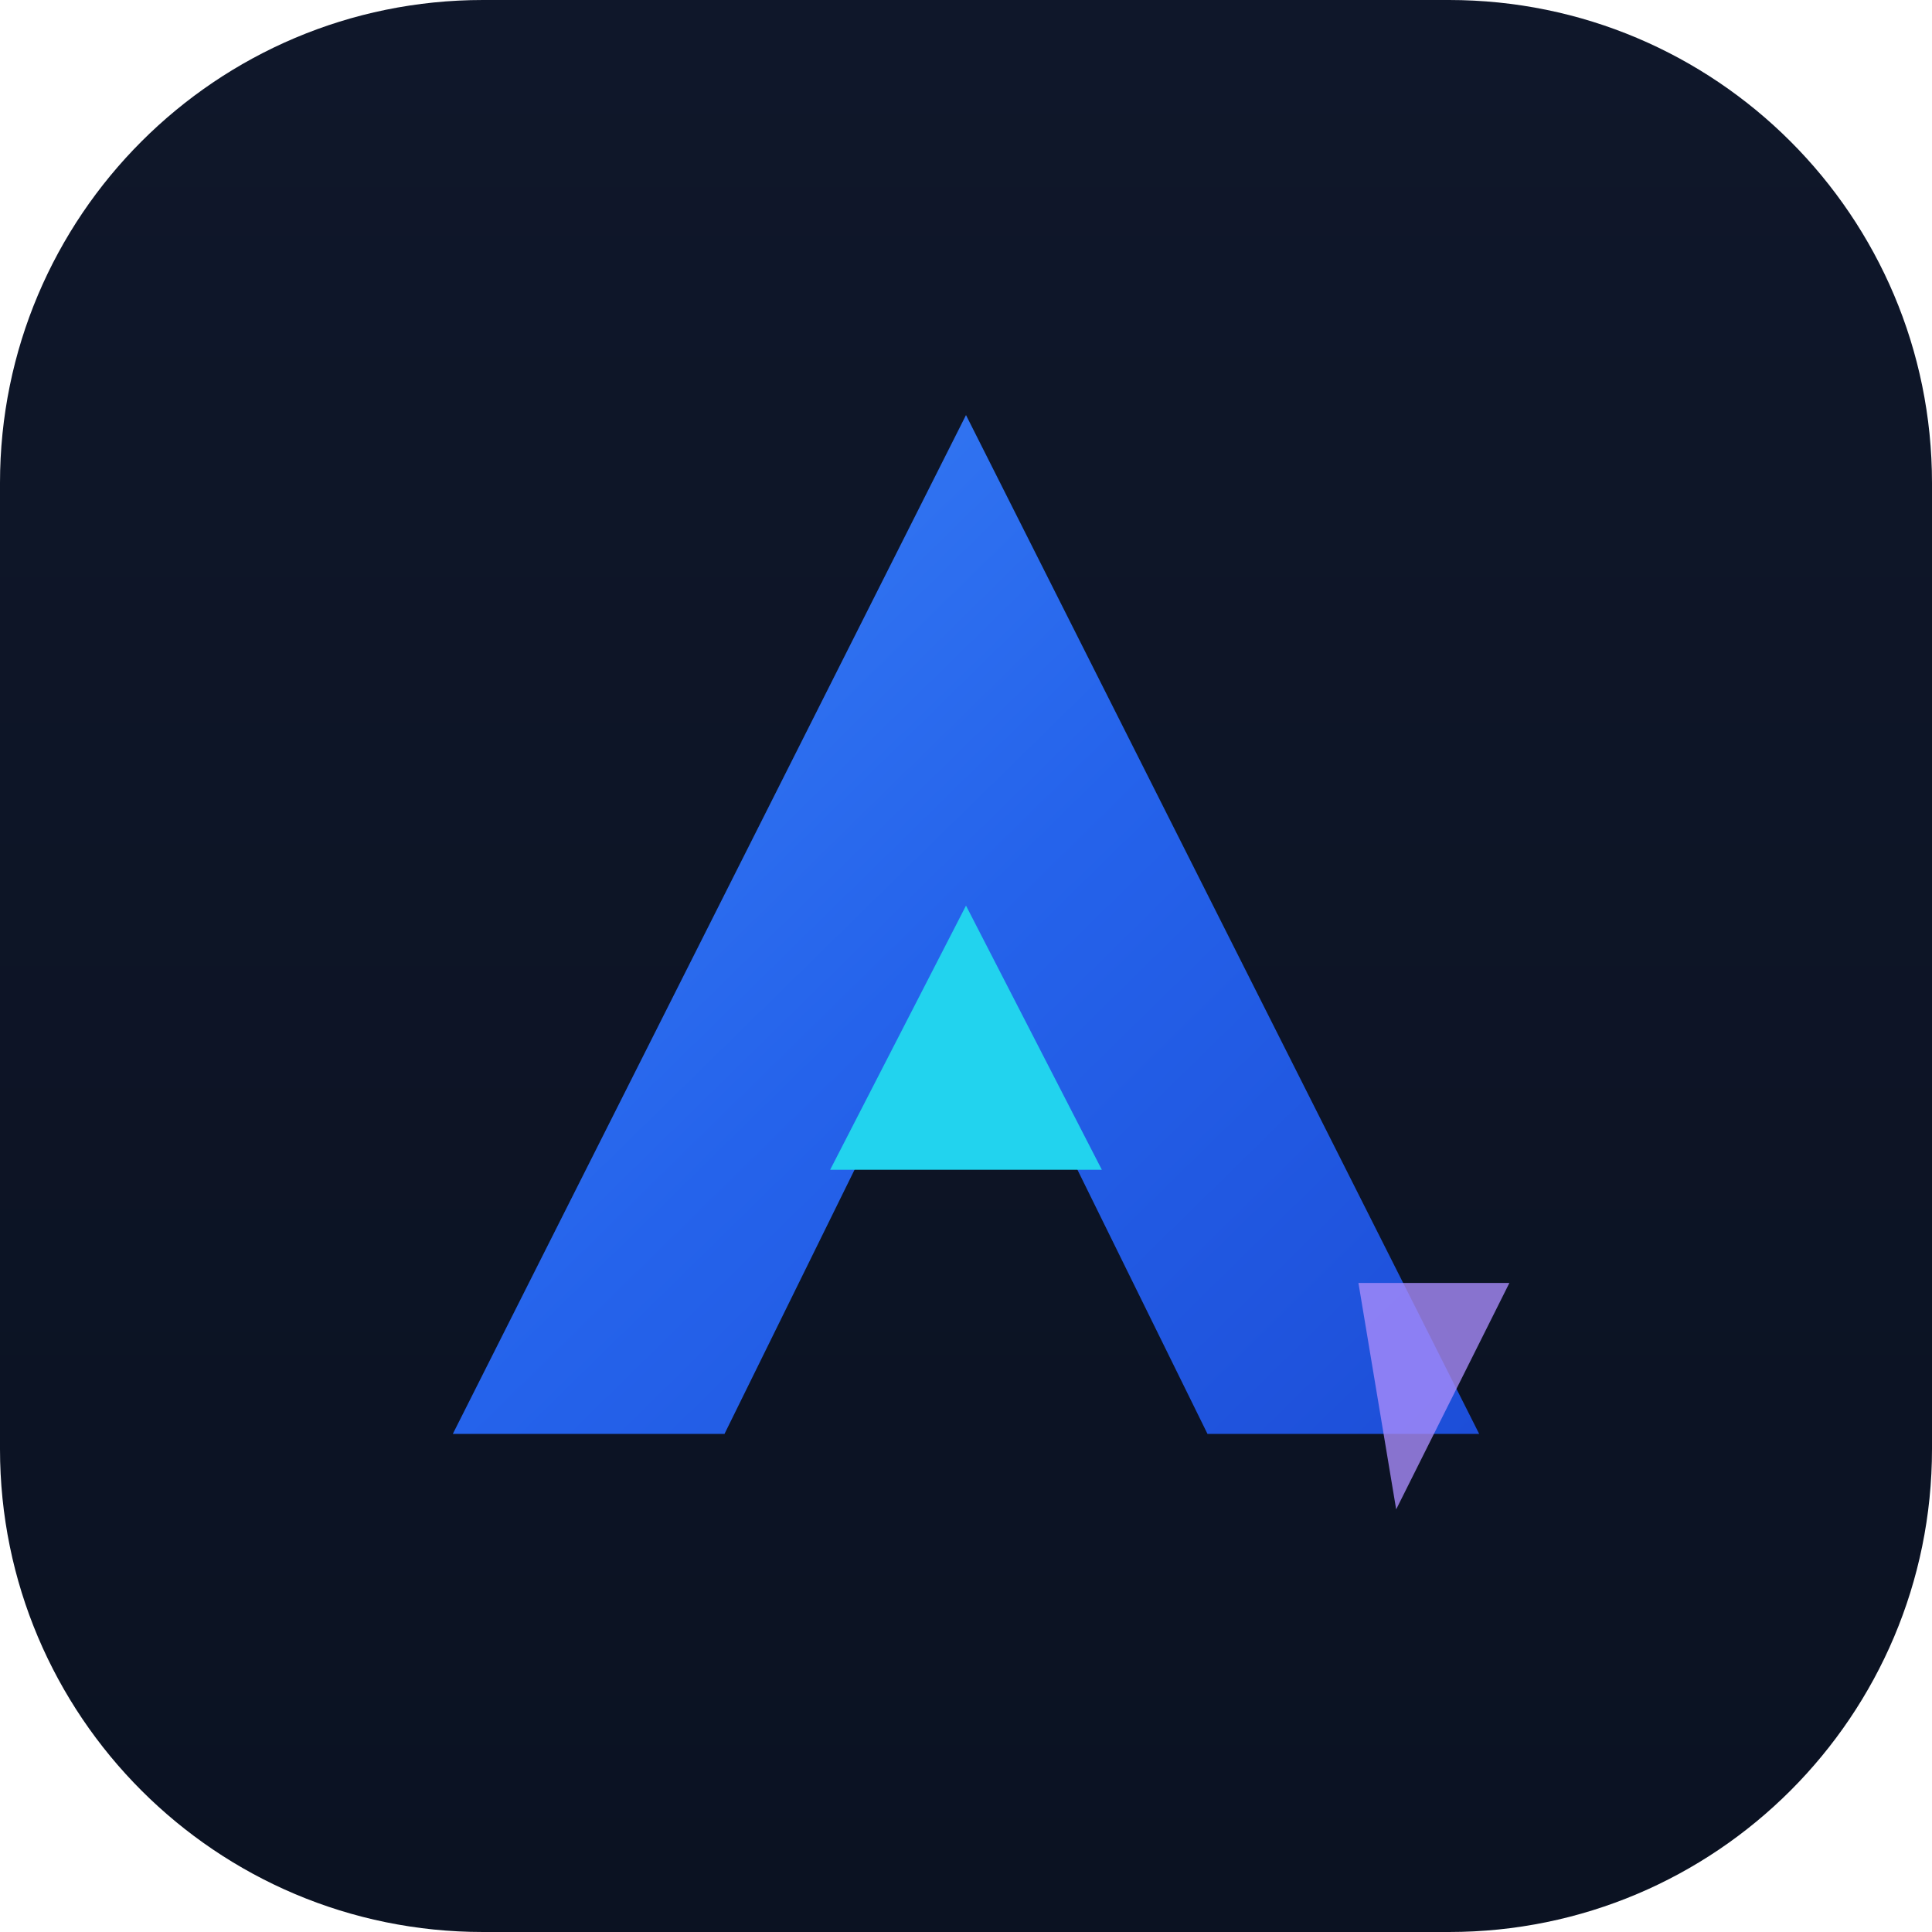
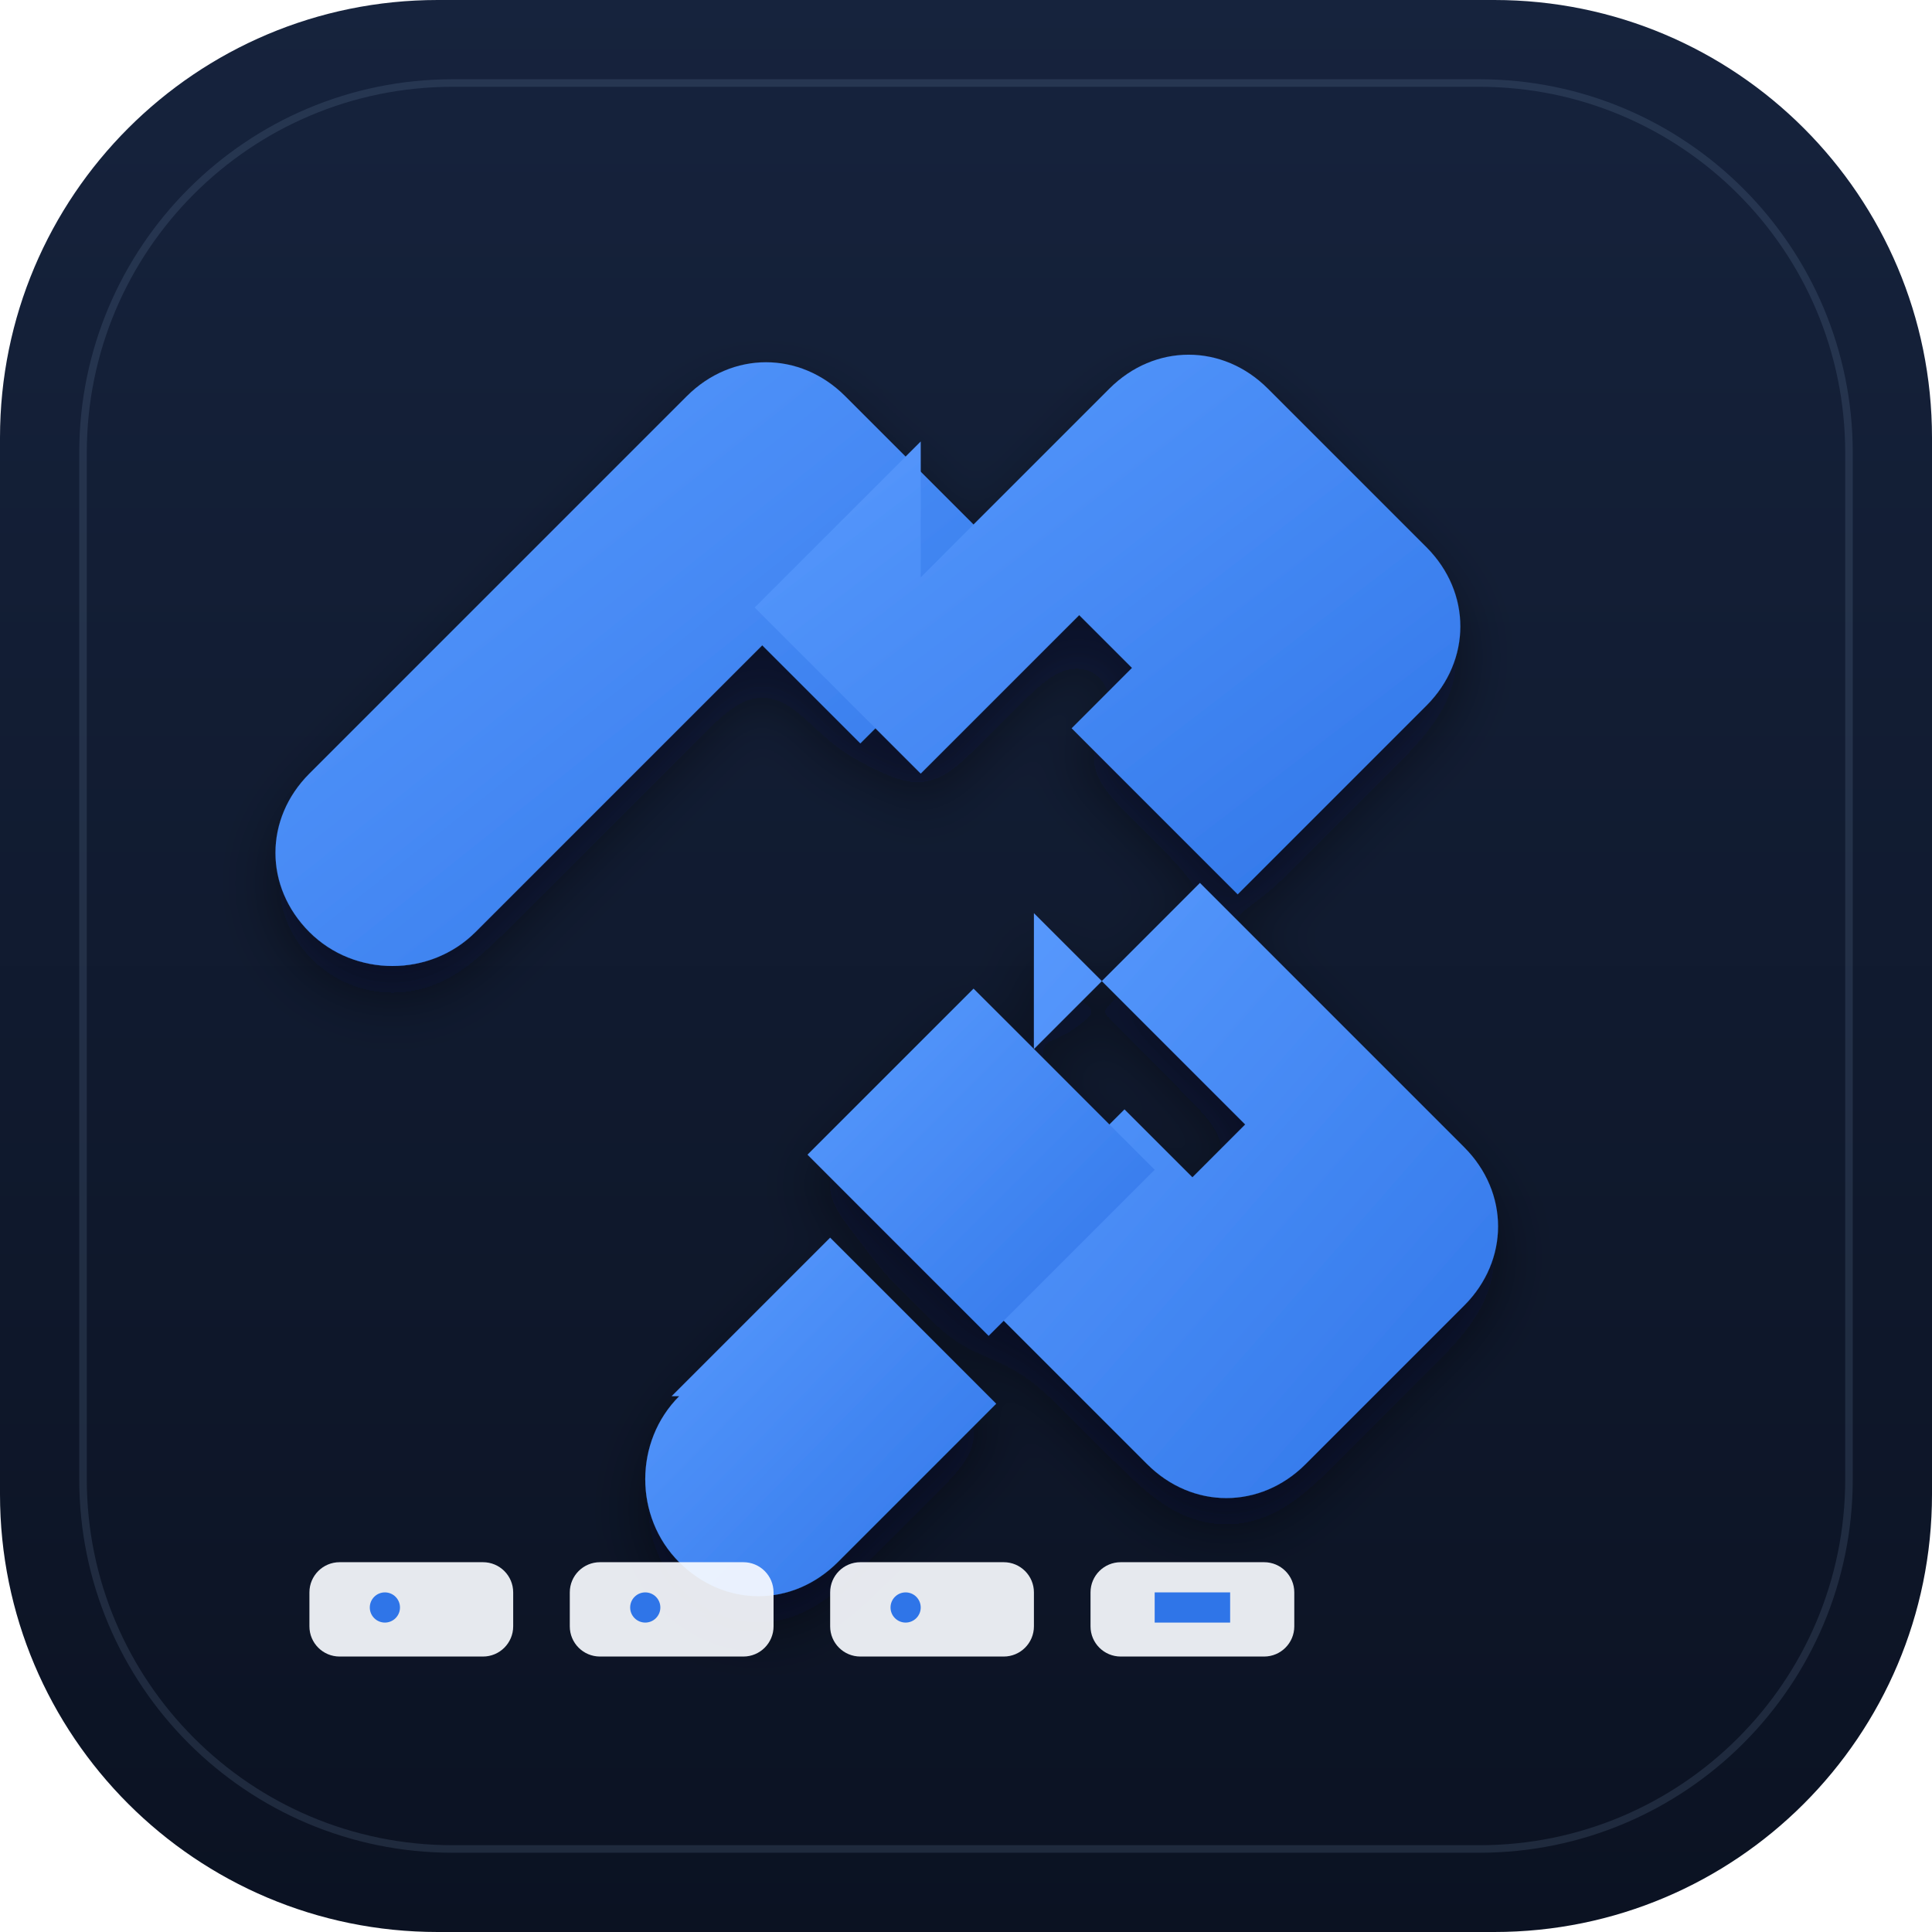
<svg xmlns="http://www.w3.org/2000/svg" viewBox="0 0 512 512" width="512" height="512">
  <defs>
-     <linearGradient id="aurikrex-grad" x1="0%" y1="0%" x2="100%" y2="100%">
-       <stop offset="0%" stop-color="#3B82F6" />
-       <stop offset="50%" stop-color="#2563EB" />
-       <stop offset="100%" stop-color="#1D4ED8" />
+     <linearGradient id="tile" x1="0" y1="0" x2="0" y2="1">
+       <stop offset="0" stop-color="#16233d" />
+       <stop offset="1" stop-color="#0b1222" />
    </linearGradient>
-     <linearGradient id="bg-grad" x1="0%" y1="0%" x2="0%" y2="100%">
-       <stop offset="0%" stop-color="#0F172A" />
-       <stop offset="100%" stop-color="#0B1222" />
+     <linearGradient id="blue" x1="0" y1="0" x2="1" y2="1">
+       <stop offset="0" stop-color="#5b9cff" />
+       <stop offset="1" stop-color="#2f75e8" />
    </linearGradient>
+     <filter id="shadow" x="-20%" y="-20%" width="140%" height="140%">
+       <feDropShadow dx="0" dy="8" stdDeviation="8" flood-color="#06101e" flood-opacity=".45" />
+     </filter>
  </defs>
-   <rect width="512" height="512" rx="128" fill="url(#bg-grad)" />
-   <path d="M120 380 L256 110 L392 380 L320 380 L256 250 L192 380 Z" fill="url(#aurikrex-grad)" />
-   <path d="M220 310 L292 310 L256 240 Z" fill="#22D3EE" />
-   <polygon points="360,340 400,340 370,400" fill="#A78BFA" opacity="0.8" />
+   <rect width="512" height="512" rx="116" fill="url(#tile)" />
+   <rect x="22" y="22" width="468" height="468" rx="98" fill="none" stroke="#7891b5" stroke-opacity=".18" stroke-width="2" />
+   <g fill="url(#blue)" filter="url(#shadow)">
+     <path d="M82 205 182 105c12-12 30-12 42 0l48 48-44 44-26-26-76 76c-12 12-32 12-44 0-12-12-12-30 0-42Z" />
+     <path d="m244 153 50-50c12-12 30-12 42 0l42 42c12 12 12 30 0 42l-50 50-44-44 16-16-14-14-42 42-44-44 44-44Z" />
+     <path d="m274 278 44-44 70 70c12 12 12 30 0 42l-42 42c-12 12-30 12-42 0l-50-50 44-44 18 18 14-14-56-56Z" />
+     <path d="m214 306 44-44 48 48-44 44-48-48Z" />
+     <path d="m178 370 42-42 44 44-42 42c-12 12-30 12-42 0-12-12-12-32 0-44Z" />
+   </g>
+   <g fill="#f8fbff" opacity=".92">
+     <rect x="82" y="414" width="54" height="25" rx="8" />
+     <rect x="151" y="414" width="54" height="25" rx="8" />
+     <rect x="220" y="414" width="54" height="25" rx="8" />
+     <rect x="289" y="414" width="54" height="25" rx="8" />
+   </g>
+   <g fill="#2f75e8">
+     <circle cx="102" cy="426" r="4" />
+     <circle cx="171" cy="426" r="4" />
+     <circle cx="240" cy="426" r="4" />
+     <path d="M306 422h20v8h-20z" />
+   </g>
</svg>
